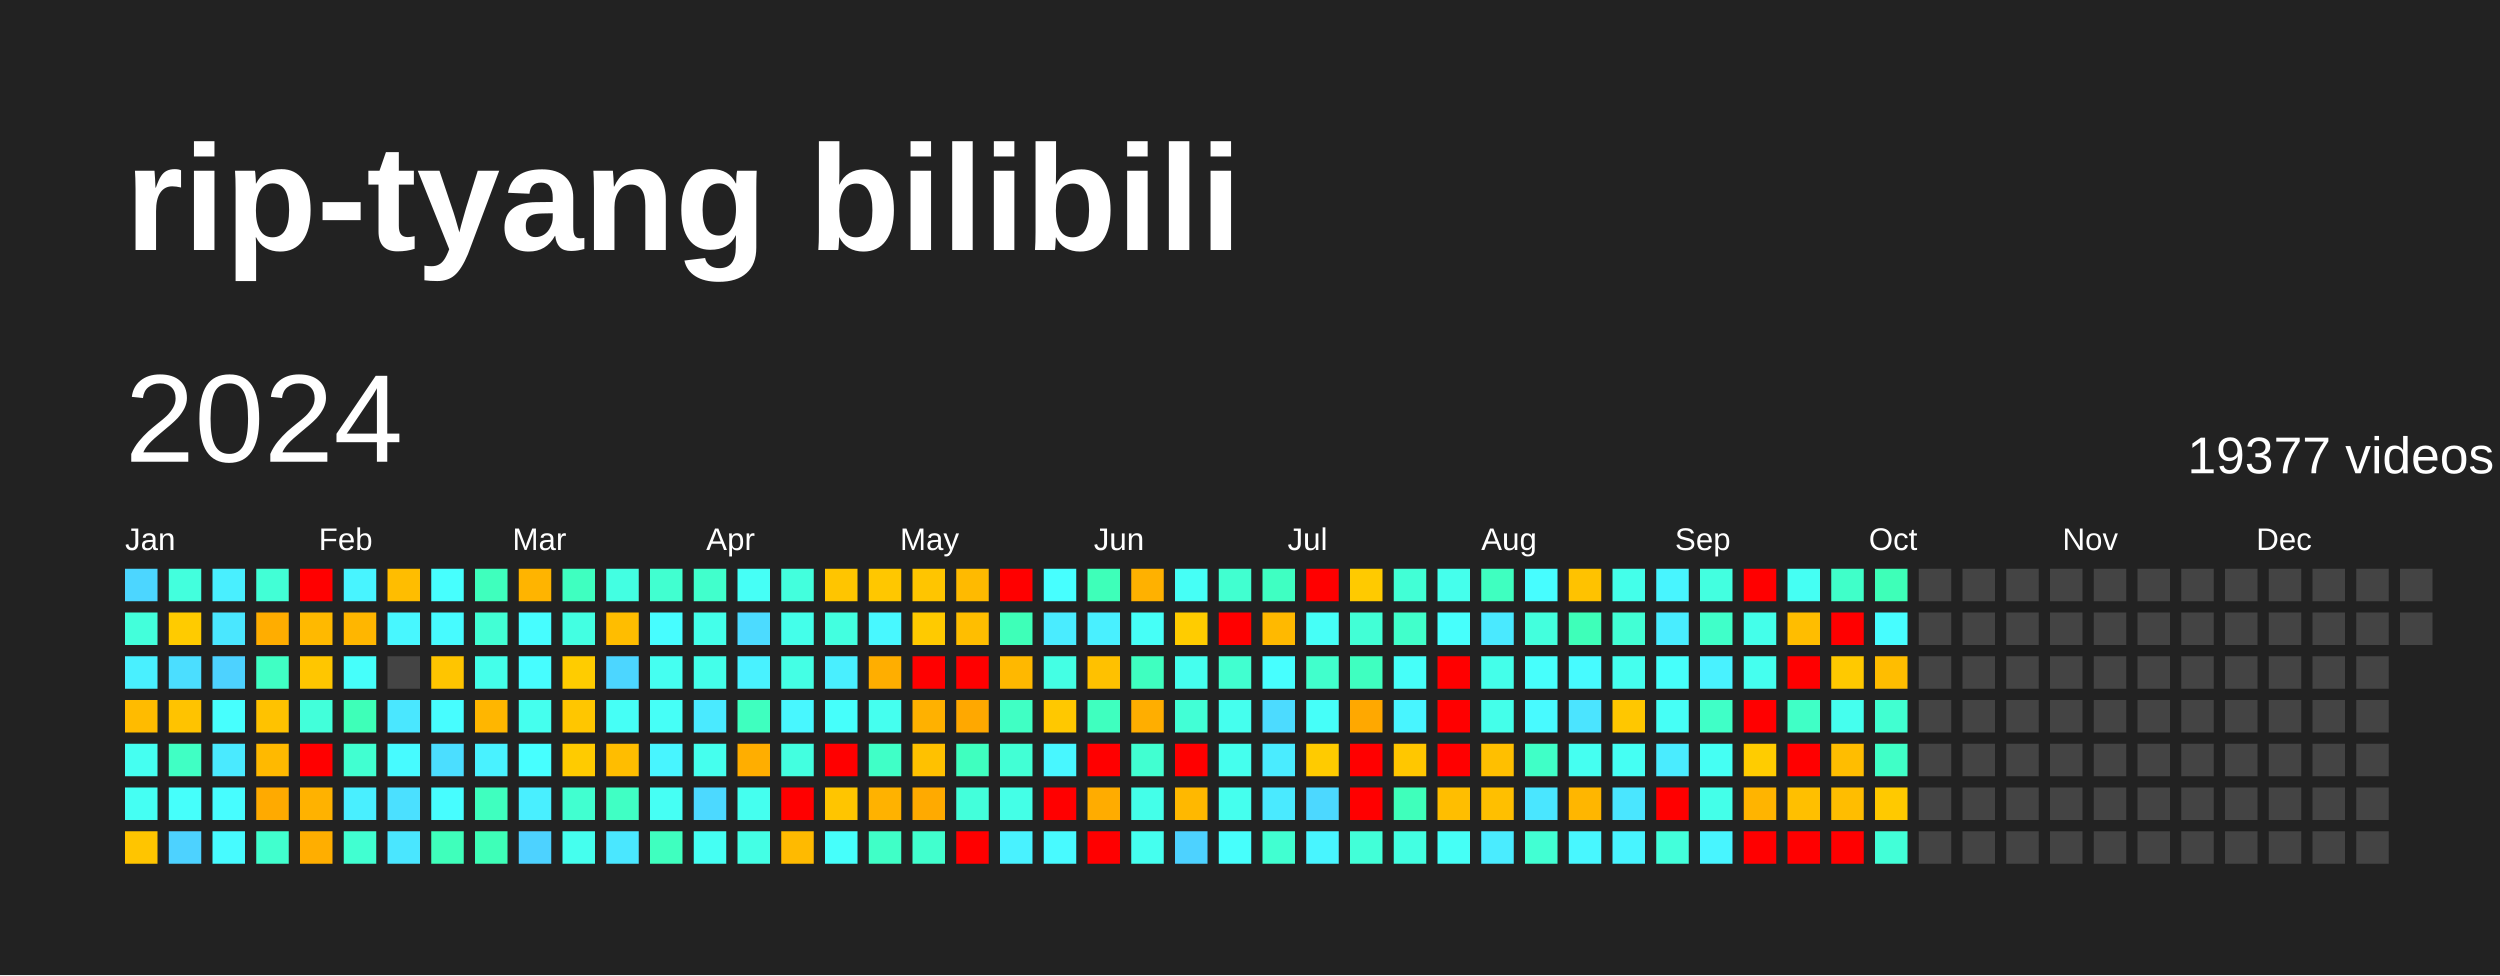
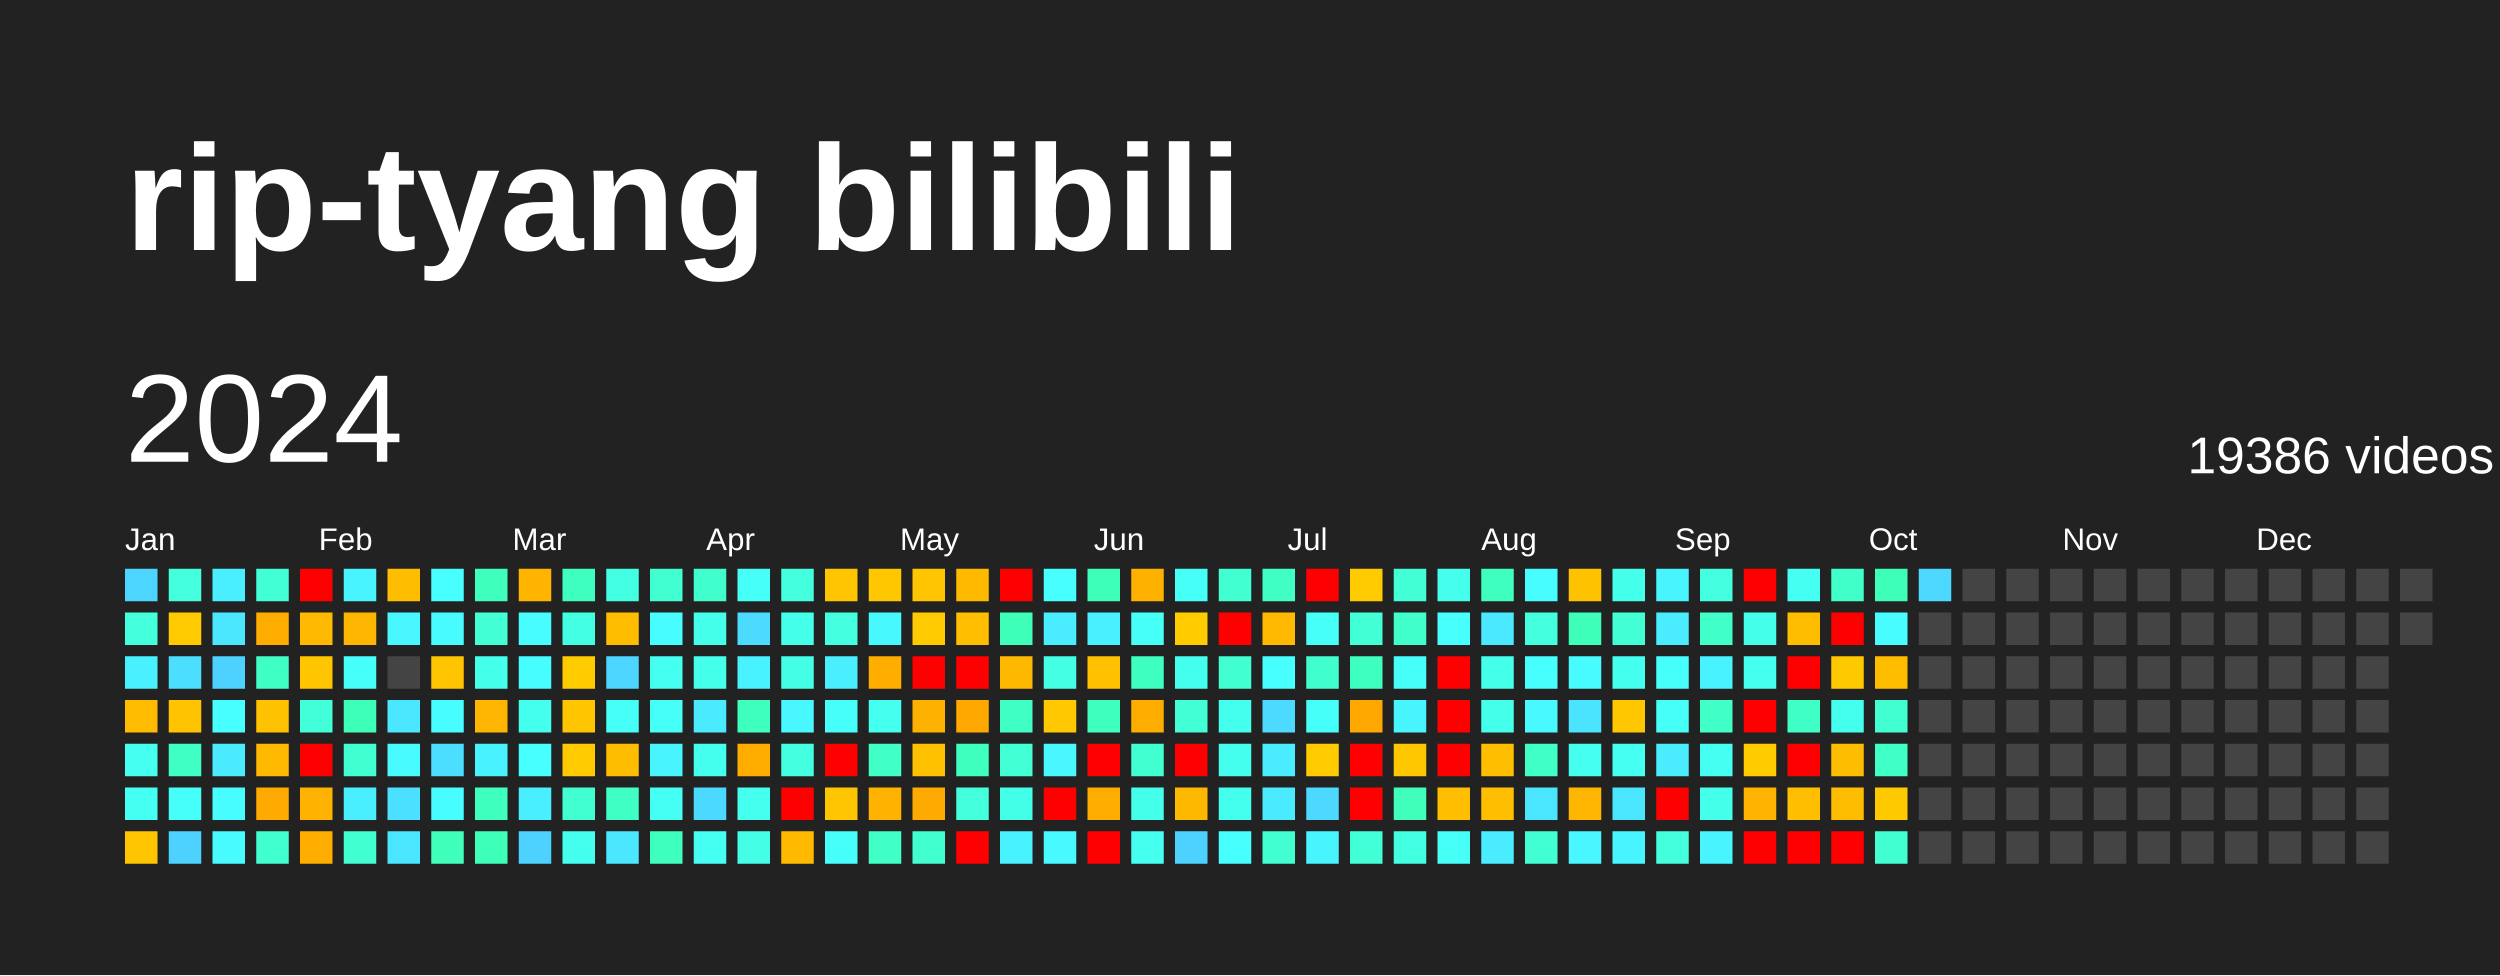
<svg xmlns="http://www.w3.org/2000/svg" baseProfile="full" height="78mm" version="1.1" viewBox="0,0,200,78" width="200mm">
  <defs />
  <rect fill="#222222" height="78" width="200" x="0" y="0" />
  <text fill="#FFFFFF" style="font-size:12px; font-family:Arial; font-weight:bold;" x="10" y="20">rip-tyang bilibili</text>
  <text dominant-baseline="hanging" fill="#FFFFFF" style="font-size:10.0px; font-family:Arial;" x="10" y="30">2024</text>
-   <text dominant-baseline="hanging" fill="#FFFFFF" style="font-size:4.125px; font-family:Arial;" x="175" y="35">19377 videos</text>
+   <text dominant-baseline="hanging" fill="#FFFFFF" style="font-size:4.125px; font-family:Arial;" x="175" y="35">19386 videos</text>
  <text fill="#FFFFFF" style="font-size:2.5px; font-family:Arial" x="10.0" y="44">Jan</text>
  <text fill="#FFFFFF" style="font-size:2.5px; font-family:Arial" x="25.5" y="44">Feb</text>
  <text fill="#FFFFFF" style="font-size:2.5px; font-family:Arial" x="41.0" y="44">Mar</text>
  <text fill="#FFFFFF" style="font-size:2.5px; font-family:Arial" x="56.5" y="44">Apr</text>
  <text fill="#FFFFFF" style="font-size:2.5px; font-family:Arial" x="72.0" y="44">May</text>
  <text fill="#FFFFFF" style="font-size:2.5px; font-family:Arial" x="87.5" y="44">Jun</text>
  <text fill="#FFFFFF" style="font-size:2.5px; font-family:Arial" x="103.0" y="44">Jul</text>
  <text fill="#FFFFFF" style="font-size:2.5px; font-family:Arial" x="118.5" y="44">Aug</text>
  <text fill="#FFFFFF" style="font-size:2.5px; font-family:Arial" x="134.0" y="44">Sep</text>
  <text fill="#FFFFFF" style="font-size:2.5px; font-family:Arial" x="149.5" y="44">Oct</text>
  <text fill="#FFFFFF" style="font-size:2.5px; font-family:Arial" x="165.0" y="44">Nov</text>
  <text fill="#FFFFFF" style="font-size:2.5px; font-family:Arial" x="180.5" y="44">Dec</text>
  <rect fill="#4cd6ff" height="2.6" width="2.6" x="10.0" y="45.5" />
  <rect fill="#43ffdb" height="2.6" width="2.6" x="10.0" y="49.0" />
  <rect fill="#49f0ff" height="2.6" width="2.6" x="10.0" y="52.5" />
  <rect fill="#ffbb00" height="2.6" width="2.6" x="10.0" y="56.0" />
  <rect fill="#45fff1" height="2.6" width="2.6" x="10.0" y="59.5" />
  <rect fill="#45fff3" height="2.6" width="2.6" x="10.0" y="63.0" />
  <rect fill="#ffc500" height="2.6" width="2.6" x="10.0" y="66.5" />
  <rect fill="#43ffdd" height="2.6" width="2.6" x="13.5" y="45.5" />
  <rect fill="#ffcb00" height="2.6" width="2.6" x="13.5" y="49.0" />
  <rect fill="#4bdeff" height="2.6" width="2.6" x="13.5" y="52.5" />
  <rect fill="#ffc300" height="2.6" width="2.6" x="13.5" y="56.0" />
  <rect fill="#40ffc4" height="2.6" width="2.6" x="13.5" y="59.5" />
  <rect fill="#46fffb" height="2.6" width="2.6" x="13.5" y="63.0" />
  <rect fill="#4dd2ff" height="2.6" width="2.6" x="13.5" y="66.5" />
  <rect fill="#49efff" height="2.6" width="2.6" x="17.0" y="45.5" />
  <rect fill="#4ae7ff" height="2.6" width="2.6" x="17.0" y="49.0" />
  <rect fill="#4dd2ff" height="2.6" width="2.6" x="17.0" y="52.5" />
  <rect fill="#47fffe" height="2.6" width="2.6" x="17.0" y="56.0" />
  <rect fill="#4aeaff" height="2.6" width="2.6" x="17.0" y="59.5" />
  <rect fill="#47fdff" height="2.6" width="2.6" x="17.0" y="63.0" />
  <rect fill="#47fbff" height="2.6" width="2.6" x="17.0" y="66.5" />
  <rect fill="#42ffd6" height="2.6" width="2.6" x="20.5" y="45.5" />
  <rect fill="#ffad00" height="2.6" width="2.6" x="20.5" y="49.0" />
  <rect fill="#40ffc4" height="2.6" width="2.6" x="20.5" y="52.5" />
  <rect fill="#ffc200" height="2.6" width="2.6" x="20.5" y="56.0" />
  <rect fill="#ffb900" height="2.6" width="2.6" x="20.5" y="59.5" />
  <rect fill="#ffaa00" height="2.6" width="2.6" x="20.5" y="63.0" />
  <rect fill="#41ffce" height="2.6" width="2.6" x="20.5" y="66.5" />
  <rect fill="red" height="2.6" width="2.6" x="24.0" y="45.5" />
  <rect fill="#ffb900" height="2.6" width="2.6" x="24.0" y="49.0" />
  <rect fill="#ffc600" height="2.6" width="2.6" x="24.0" y="52.5" />
  <rect fill="#42ffda" height="2.6" width="2.6" x="24.0" y="56.0" />
  <rect fill="red" height="2.6" width="2.6" x="24.0" y="59.5" />
  <rect fill="#ffb200" height="2.6" width="2.6" x="24.0" y="63.0" />
  <rect fill="#ffae00" height="2.6" width="2.6" x="24.0" y="66.5" />
  <rect fill="#48f4ff" height="2.6" width="2.6" x="27.5" y="45.5" />
  <rect fill="#ffb600" height="2.6" width="2.6" x="27.5" y="49.0" />
  <rect fill="#46fffb" height="2.6" width="2.6" x="27.5" y="52.5" />
  <rect fill="#3effb8" height="2.6" width="2.6" x="27.5" y="56.0" />
  <rect fill="#41ffd1" height="2.6" width="2.6" x="27.5" y="59.5" />
  <rect fill="#49efff" height="2.6" width="2.6" x="27.5" y="63.0" />
  <rect fill="#41ffd1" height="2.6" width="2.6" x="27.5" y="66.5" />
  <rect fill="#ffbd00" height="2.6" width="2.6" x="31.0" y="45.5" />
  <rect fill="#48f7ff" height="2.6" width="2.6" x="31.0" y="49.0" />
  <rect fill="#444444" height="2.6" width="2.6" x="31.0" y="52.5" />
  <rect fill="#4ae7ff" height="2.6" width="2.6" x="31.0" y="56.0" />
  <rect fill="#47fbff" height="2.6" width="2.6" x="31.0" y="59.5" />
  <rect fill="#4be0ff" height="2.6" width="2.6" x="31.0" y="63.0" />
  <rect fill="#4ae6ff" height="2.6" width="2.6" x="31.0" y="66.5" />
  <rect fill="#47fffe" height="2.6" width="2.6" x="34.5" y="45.5" />
  <rect fill="#47fbff" height="2.6" width="2.6" x="34.5" y="49.0" />
  <rect fill="#ffc500" height="2.6" width="2.6" x="34.5" y="52.5" />
  <rect fill="#47fdff" height="2.6" width="2.6" x="34.5" y="56.0" />
  <rect fill="#4bdeff" height="2.6" width="2.6" x="34.5" y="59.5" />
  <rect fill="#47fdff" height="2.6" width="2.6" x="34.5" y="63.0" />
  <rect fill="#3fffbb" height="2.6" width="2.6" x="34.5" y="66.5" />
  <rect fill="#3fffbd" height="2.6" width="2.6" x="38.0" y="45.5" />
  <rect fill="#42ffd5" height="2.6" width="2.6" x="38.0" y="49.0" />
  <rect fill="#44ffea" height="2.6" width="2.6" x="38.0" y="52.5" />
  <rect fill="#ffb600" height="2.6" width="2.6" x="38.0" y="56.0" />
  <rect fill="#49f2ff" height="2.6" width="2.6" x="38.0" y="59.5" />
  <rect fill="#3fffbf" height="2.6" width="2.6" x="38.0" y="63.0" />
  <rect fill="#3effb8" height="2.6" width="2.6" x="38.0" y="66.5" />
  <rect fill="#ffb400" height="2.6" width="2.6" x="41.5" y="45.5" />
  <rect fill="#47fdff" height="2.6" width="2.6" x="41.5" y="49.0" />
  <rect fill="#47fdff" height="2.6" width="2.6" x="41.5" y="52.5" />
  <rect fill="#45ffee" height="2.6" width="2.6" x="41.5" y="56.0" />
  <rect fill="#47ffff" height="2.6" width="2.6" x="41.5" y="59.5" />
  <rect fill="#49efff" height="2.6" width="2.6" x="41.5" y="63.0" />
  <rect fill="#4dd2ff" height="2.6" width="2.6" x="41.5" y="66.5" />
  <rect fill="#3fffc0" height="2.6" width="2.6" x="45.0" y="45.5" />
  <rect fill="#43ffe2" height="2.6" width="2.6" x="45.0" y="49.0" />
  <rect fill="#ffcc00" height="2.6" width="2.6" x="45.0" y="52.5" />
  <rect fill="#ffc600" height="2.6" width="2.6" x="45.0" y="56.0" />
  <rect fill="#ffcb00" height="2.6" width="2.6" x="45.0" y="59.5" />
  <rect fill="#41ffd0" height="2.6" width="2.6" x="45.0" y="63.0" />
  <rect fill="#45ffee" height="2.6" width="2.6" x="45.0" y="66.5" />
  <rect fill="#43ffe2" height="2.6" width="2.6" x="48.5" y="45.5" />
  <rect fill="#ffbd00" height="2.6" width="2.6" x="48.5" y="49.0" />
  <rect fill="#4cd6ff" height="2.6" width="2.6" x="48.5" y="52.5" />
  <rect fill="#46fff6" height="2.6" width="2.6" x="48.5" y="56.0" />
  <rect fill="#ffbd00" height="2.6" width="2.6" x="48.5" y="59.5" />
  <rect fill="#40ffc4" height="2.6" width="2.6" x="48.5" y="63.0" />
  <rect fill="#4ae7ff" height="2.6" width="2.6" x="48.5" y="66.5" />
  <rect fill="#41ffd0" height="2.6" width="2.6" x="52.0" y="45.5" />
  <rect fill="#47fdff" height="2.6" width="2.6" x="52.0" y="49.0" />
  <rect fill="#45fff1" height="2.6" width="2.6" x="52.0" y="52.5" />
  <rect fill="#46fff7" height="2.6" width="2.6" x="52.0" y="56.0" />
  <rect fill="#48f5ff" height="2.6" width="2.6" x="52.0" y="59.5" />
  <rect fill="#46fff4" height="2.6" width="2.6" x="52.0" y="63.0" />
  <rect fill="#3fffbf" height="2.6" width="2.6" x="52.0" y="66.5" />
  <rect fill="#41ffcc" height="2.6" width="2.6" x="55.5" y="45.5" />
  <rect fill="#44ffea" height="2.6" width="2.6" x="55.5" y="49.0" />
  <rect fill="#44ffea" height="2.6" width="2.6" x="55.5" y="52.5" />
  <rect fill="#4aeaff" height="2.6" width="2.6" x="55.5" y="56.0" />
  <rect fill="#45ffee" height="2.6" width="2.6" x="55.5" y="59.5" />
  <rect fill="#4cd9ff" height="2.6" width="2.6" x="55.5" y="63.0" />
  <rect fill="#45fff3" height="2.6" width="2.6" x="55.5" y="66.5" />
  <rect fill="#46fff6" height="2.6" width="2.6" x="59.0" y="45.5" />
  <rect fill="#4cdbff" height="2.6" width="2.6" x="59.0" y="49.0" />
  <rect fill="#49f2ff" height="2.6" width="2.6" x="59.0" y="52.5" />
  <rect fill="#3fffbf" height="2.6" width="2.6" x="59.0" y="56.0" />
  <rect fill="#ffae00" height="2.6" width="2.6" x="59.0" y="59.5" />
  <rect fill="#45ffef" height="2.6" width="2.6" x="59.0" y="63.0" />
  <rect fill="#44ffe5" height="2.6" width="2.6" x="59.0" y="66.5" />
  <rect fill="#43ffdd" height="2.6" width="2.6" x="62.5" y="45.5" />
  <rect fill="#44ffea" height="2.6" width="2.6" x="62.5" y="49.0" />
  <rect fill="#44ffe5" height="2.6" width="2.6" x="62.5" y="52.5" />
  <rect fill="#48f7ff" height="2.6" width="2.6" x="62.5" y="56.0" />
  <rect fill="#43ffe0" height="2.6" width="2.6" x="62.5" y="59.5" />
  <rect fill="red" height="2.6" width="2.6" x="62.5" y="63.0" />
  <rect fill="#ffba00" height="2.6" width="2.6" x="62.5" y="66.5" />
  <rect fill="#ffc500" height="2.6" width="2.6" x="66.0" y="45.5" />
  <rect fill="#43ffe0" height="2.6" width="2.6" x="66.0" y="49.0" />
  <rect fill="#49efff" height="2.6" width="2.6" x="66.0" y="52.5" />
  <rect fill="#46fffb" height="2.6" width="2.6" x="66.0" y="56.0" />
  <rect fill="red" height="2.6" width="2.6" x="66.0" y="59.5" />
  <rect fill="#ffc500" height="2.6" width="2.6" x="66.0" y="63.0" />
  <rect fill="#46fffb" height="2.6" width="2.6" x="66.0" y="66.5" />
  <rect fill="#ffc700" height="2.6" width="2.6" x="69.5" y="45.5" />
  <rect fill="#48f8ff" height="2.6" width="2.6" x="69.5" y="49.0" />
  <rect fill="#ffae00" height="2.6" width="2.6" x="69.5" y="52.5" />
  <rect fill="#45ffef" height="2.6" width="2.6" x="69.5" y="56.0" />
  <rect fill="#40ffc7" height="2.6" width="2.6" x="69.5" y="59.5" />
  <rect fill="#ffb200" height="2.6" width="2.6" x="69.5" y="63.0" />
  <rect fill="#40ffc7" height="2.6" width="2.6" x="69.5" y="66.5" />
  <rect fill="#ffc500" height="2.6" width="2.6" x="73.0" y="45.5" />
  <rect fill="#ffca00" height="2.6" width="2.6" x="73.0" y="49.0" />
  <rect fill="red" height="2.6" width="2.6" x="73.0" y="52.5" />
  <rect fill="#ffb100" height="2.6" width="2.6" x="73.0" y="56.0" />
  <rect fill="#ffc100" height="2.6" width="2.6" x="73.0" y="59.5" />
  <rect fill="#ffaa00" height="2.6" width="2.6" x="73.0" y="63.0" />
  <rect fill="#41ffce" height="2.6" width="2.6" x="73.0" y="66.5" />
  <rect fill="#ffba00" height="2.6" width="2.6" x="76.5" y="45.5" />
  <rect fill="#ffbe00" height="2.6" width="2.6" x="76.5" y="49.0" />
  <rect fill="red" height="2.6" width="2.6" x="76.5" y="52.5" />
  <rect fill="#ffa800" height="2.6" width="2.6" x="76.5" y="56.0" />
  <rect fill="#3fffbf" height="2.6" width="2.6" x="76.5" y="59.5" />
  <rect fill="#43ffdb" height="2.6" width="2.6" x="76.5" y="63.0" />
  <rect fill="red" height="2.6" width="2.6" x="76.5" y="66.5" />
  <rect fill="red" height="2.6" width="2.6" x="80.0" y="45.5" />
  <rect fill="#3effb8" height="2.6" width="2.6" x="80.0" y="49.0" />
  <rect fill="#ffb800" height="2.6" width="2.6" x="80.0" y="52.5" />
  <rect fill="#40ffc4" height="2.6" width="2.6" x="80.0" y="56.0" />
  <rect fill="#42ffd5" height="2.6" width="2.6" x="80.0" y="59.5" />
  <rect fill="#44ffe7" height="2.6" width="2.6" x="80.0" y="63.0" />
  <rect fill="#49f2ff" height="2.6" width="2.6" x="80.0" y="66.5" />
  <rect fill="#47ffff" height="2.6" width="2.6" x="83.5" y="45.5" />
  <rect fill="#4aecff" height="2.6" width="2.6" x="83.5" y="49.0" />
  <rect fill="#44ffe4" height="2.6" width="2.6" x="83.5" y="52.5" />
  <rect fill="#ffc800" height="2.6" width="2.6" x="83.5" y="56.0" />
  <rect fill="#48f7ff" height="2.6" width="2.6" x="83.5" y="59.5" />
  <rect fill="red" height="2.6" width="2.6" x="83.5" y="63.0" />
  <rect fill="#48faff" height="2.6" width="2.6" x="83.5" y="66.5" />
  <rect fill="#3effb9" height="2.6" width="2.6" x="87.0" y="45.5" />
  <rect fill="#49f0ff" height="2.6" width="2.6" x="87.0" y="49.0" />
  <rect fill="#ffc100" height="2.6" width="2.6" x="87.0" y="52.5" />
  <rect fill="#3fffbf" height="2.6" width="2.6" x="87.0" y="56.0" />
  <rect fill="red" height="2.6" width="2.6" x="87.0" y="59.5" />
  <rect fill="#ffac00" height="2.6" width="2.6" x="87.0" y="63.0" />
  <rect fill="red" height="2.6" width="2.6" x="87.0" y="66.5" />
  <rect fill="#ffb100" height="2.6" width="2.6" x="90.5" y="45.5" />
  <rect fill="#46fff7" height="2.6" width="2.6" x="90.5" y="49.0" />
  <rect fill="#3fffc0" height="2.6" width="2.6" x="90.5" y="52.5" />
  <rect fill="#ffae00" height="2.6" width="2.6" x="90.5" y="56.0" />
  <rect fill="#41ffd1" height="2.6" width="2.6" x="90.5" y="59.5" />
  <rect fill="#44ffe9" height="2.6" width="2.6" x="90.5" y="63.0" />
  <rect fill="#45ffef" height="2.6" width="2.6" x="90.5" y="66.5" />
  <rect fill="#46fff6" height="2.6" width="2.6" x="94.0" y="45.5" />
  <rect fill="#ffcc00" height="2.6" width="2.6" x="94.0" y="49.0" />
  <rect fill="#45ffee" height="2.6" width="2.6" x="94.0" y="52.5" />
  <rect fill="#42ffd6" height="2.6" width="2.6" x="94.0" y="56.0" />
  <rect fill="red" height="2.6" width="2.6" x="94.0" y="59.5" />
  <rect fill="#ffb800" height="2.6" width="2.6" x="94.0" y="63.0" />
  <rect fill="#4dd2ff" height="2.6" width="2.6" x="94.0" y="66.5" />
  <rect fill="#41ffd0" height="2.6" width="2.6" x="97.5" y="45.5" />
  <rect fill="red" height="2.6" width="2.6" x="97.5" y="49.0" />
  <rect fill="#41ffd0" height="2.6" width="2.6" x="97.5" y="52.5" />
  <rect fill="#45ffee" height="2.6" width="2.6" x="97.5" y="56.0" />
  <rect fill="#45ffee" height="2.6" width="2.6" x="97.5" y="59.5" />
  <rect fill="#45ffee" height="2.6" width="2.6" x="97.5" y="63.0" />
  <rect fill="#47fffc" height="2.6" width="2.6" x="97.5" y="66.5" />
  <rect fill="#3fffc2" height="2.6" width="2.6" x="101.0" y="45.5" />
  <rect fill="#ffb900" height="2.6" width="2.6" x="101.0" y="49.0" />
  <rect fill="#47ffff" height="2.6" width="2.6" x="101.0" y="52.5" />
  <rect fill="#4cdbff" height="2.6" width="2.6" x="101.0" y="56.0" />
  <rect fill="#4aecff" height="2.6" width="2.6" x="101.0" y="59.5" />
  <rect fill="#4aeaff" height="2.6" width="2.6" x="101.0" y="63.0" />
  <rect fill="#41ffd1" height="2.6" width="2.6" x="101.0" y="66.5" />
  <rect fill="red" height="2.6" width="2.6" x="104.5" y="45.5" />
  <rect fill="#46fff7" height="2.6" width="2.6" x="104.5" y="49.0" />
  <rect fill="#41ffcc" height="2.6" width="2.6" x="104.5" y="52.5" />
  <rect fill="#46fff9" height="2.6" width="2.6" x="104.5" y="56.0" />
  <rect fill="#ffcb00" height="2.6" width="2.6" x="104.5" y="59.5" />
  <rect fill="#4cd8ff" height="2.6" width="2.6" x="104.5" y="63.0" />
  <rect fill="#48f5ff" height="2.6" width="2.6" x="104.5" y="66.5" />
  <rect fill="#ffca00" height="2.6" width="2.6" x="108.0" y="45.5" />
  <rect fill="#42ffd6" height="2.6" width="2.6" x="108.0" y="49.0" />
  <rect fill="#3fffc0" height="2.6" width="2.6" x="108.0" y="52.5" />
  <rect fill="#ffa800" height="2.6" width="2.6" x="108.0" y="56.0" />
  <rect fill="red" height="2.6" width="2.6" x="108.0" y="59.5" />
  <rect fill="red" height="2.6" width="2.6" x="108.0" y="63.0" />
  <rect fill="#42ffd8" height="2.6" width="2.6" x="108.0" y="66.5" />
  <rect fill="#42ffd6" height="2.6" width="2.6" x="111.5" y="45.5" />
  <rect fill="#41ffcb" height="2.6" width="2.6" x="111.5" y="49.0" />
  <rect fill="#46fff9" height="2.6" width="2.6" x="111.5" y="52.5" />
  <rect fill="#48f5ff" height="2.6" width="2.6" x="111.5" y="56.0" />
  <rect fill="#ffc700" height="2.6" width="2.6" x="111.5" y="59.5" />
  <rect fill="#3fffbb" height="2.6" width="2.6" x="111.5" y="63.0" />
  <rect fill="#43ffe2" height="2.6" width="2.6" x="111.5" y="66.5" />
  <rect fill="#45ffec" height="2.6" width="2.6" x="115.0" y="45.5" />
  <rect fill="#47fffc" height="2.6" width="2.6" x="115.0" y="49.0" />
  <rect fill="red" height="2.6" width="2.6" x="115.0" y="52.5" />
  <rect fill="red" height="2.6" width="2.6" x="115.0" y="56.0" />
  <rect fill="red" height="2.6" width="2.6" x="115.0" y="59.5" />
  <rect fill="#ffbe00" height="2.6" width="2.6" x="115.0" y="63.0" />
  <rect fill="#46fff6" height="2.6" width="2.6" x="115.0" y="66.5" />
  <rect fill="#3fffc0" height="2.6" width="2.6" x="118.5" y="45.5" />
  <rect fill="#4ae9ff" height="2.6" width="2.6" x="118.5" y="49.0" />
  <rect fill="#44ffea" height="2.6" width="2.6" x="118.5" y="52.5" />
  <rect fill="#44ffea" height="2.6" width="2.6" x="118.5" y="56.0" />
  <rect fill="#ffbf00" height="2.6" width="2.6" x="118.5" y="59.5" />
  <rect fill="#ffbf00" height="2.6" width="2.6" x="118.5" y="63.0" />
  <rect fill="#4aecff" height="2.6" width="2.6" x="118.5" y="66.5" />
  <rect fill="#47fdff" height="2.6" width="2.6" x="122.0" y="45.5" />
  <rect fill="#43ffdd" height="2.6" width="2.6" x="122.0" y="49.0" />
  <rect fill="#47fffc" height="2.6" width="2.6" x="122.0" y="52.5" />
  <rect fill="#48faff" height="2.6" width="2.6" x="122.0" y="56.0" />
  <rect fill="#40ffc7" height="2.6" width="2.6" x="122.0" y="59.5" />
  <rect fill="#4ae6ff" height="2.6" width="2.6" x="122.0" y="63.0" />
  <rect fill="#42ffd3" height="2.6" width="2.6" x="122.0" y="66.5" />
  <rect fill="#ffc200" height="2.6" width="2.6" x="125.5" y="45.5" />
  <rect fill="#3effb9" height="2.6" width="2.6" x="125.5" y="49.0" />
  <rect fill="#47fbff" height="2.6" width="2.6" x="125.5" y="52.5" />
  <rect fill="#4be4ff" height="2.6" width="2.6" x="125.5" y="56.0" />
  <rect fill="#45fff1" height="2.6" width="2.6" x="125.5" y="59.5" />
  <rect fill="#ffb600" height="2.6" width="2.6" x="125.5" y="63.0" />
  <rect fill="#48f7ff" height="2.6" width="2.6" x="125.5" y="66.5" />
  <rect fill="#44ffea" height="2.6" width="2.6" x="129.0" y="45.5" />
  <rect fill="#42ffd5" height="2.6" width="2.6" x="129.0" y="49.0" />
  <rect fill="#45ffee" height="2.6" width="2.6" x="129.0" y="52.5" />
  <rect fill="#ffc700" height="2.6" width="2.6" x="129.0" y="56.0" />
  <rect fill="#45fff3" height="2.6" width="2.6" x="129.0" y="59.5" />
  <rect fill="#4ae6ff" height="2.6" width="2.6" x="129.0" y="63.0" />
  <rect fill="#48f4ff" height="2.6" width="2.6" x="129.0" y="66.5" />
  <rect fill="#48f5ff" height="2.6" width="2.6" x="132.5" y="45.5" />
  <rect fill="#49edff" height="2.6" width="2.6" x="132.5" y="49.0" />
  <rect fill="#46fffb" height="2.6" width="2.6" x="132.5" y="52.5" />
  <rect fill="#46fff6" height="2.6" width="2.6" x="132.5" y="56.0" />
  <rect fill="#4aecff" height="2.6" width="2.6" x="132.5" y="59.5" />
  <rect fill="red" height="2.6" width="2.6" x="132.5" y="63.0" />
  <rect fill="#43ffdb" height="2.6" width="2.6" x="132.5" y="66.5" />
  <rect fill="#43ffe0" height="2.6" width="2.6" x="136.0" y="45.5" />
  <rect fill="#40ffc9" height="2.6" width="2.6" x="136.0" y="49.0" />
  <rect fill="#49f2ff" height="2.6" width="2.6" x="136.0" y="52.5" />
  <rect fill="#40ffc7" height="2.6" width="2.6" x="136.0" y="56.0" />
  <rect fill="#45fff3" height="2.6" width="2.6" x="136.0" y="59.5" />
  <rect fill="#44ffe9" height="2.6" width="2.6" x="136.0" y="63.0" />
  <rect fill="#48f5ff" height="2.6" width="2.6" x="136.0" y="66.5" />
  <rect fill="red" height="2.6" width="2.6" x="139.5" y="45.5" />
  <rect fill="#44ffea" height="2.6" width="2.6" x="139.5" y="49.0" />
  <rect fill="#45ffef" height="2.6" width="2.6" x="139.5" y="52.5" />
  <rect fill="red" height="2.6" width="2.6" x="139.5" y="56.0" />
  <rect fill="#ffcc00" height="2.6" width="2.6" x="139.5" y="59.5" />
  <rect fill="#ffb400" height="2.6" width="2.6" x="139.5" y="63.0" />
  <rect fill="red" height="2.6" width="2.6" x="139.5" y="66.5" />
  <rect fill="#45fff3" height="2.6" width="2.6" x="143.0" y="45.5" />
  <rect fill="#ffbd00" height="2.6" width="2.6" x="143.0" y="49.0" />
  <rect fill="red" height="2.6" width="2.6" x="143.0" y="52.5" />
  <rect fill="#40ffc6" height="2.6" width="2.6" x="143.0" y="56.0" />
  <rect fill="red" height="2.6" width="2.6" x="143.0" y="59.5" />
  <rect fill="#ffbf00" height="2.6" width="2.6" x="143.0" y="63.0" />
  <rect fill="red" height="2.6" width="2.6" x="143.0" y="66.5" />
  <rect fill="#40ffc9" height="2.6" width="2.6" x="146.5" y="45.5" />
  <rect fill="red" height="2.6" width="2.6" x="146.5" y="49.0" />
  <rect fill="#ffc900" height="2.6" width="2.6" x="146.5" y="52.5" />
  <rect fill="#45ffee" height="2.6" width="2.6" x="146.5" y="56.0" />
  <rect fill="#ffbd00" height="2.6" width="2.6" x="146.5" y="59.5" />
  <rect fill="#ffbd00" height="2.6" width="2.6" x="146.5" y="63.0" />
  <rect fill="red" height="2.6" width="2.6" x="146.5" y="66.5" />
  <rect fill="#3effb8" height="2.6" width="2.6" x="150.0" y="45.5" />
  <rect fill="#47fdff" height="2.6" width="2.6" x="150.0" y="49.0" />
  <rect fill="#ffbd00" height="2.6" width="2.6" x="150.0" y="52.5" />
  <rect fill="#41ffd1" height="2.6" width="2.6" x="150.0" y="56.0" />
  <rect fill="#40ffc7" height="2.6" width="2.6" x="150.0" y="59.5" />
  <rect fill="#ffc900" height="2.6" width="2.6" x="150.0" y="63.0" />
-   <rect fill="#42ffd8" height="2.6" width="2.6" x="150.0" y="66.5" />
-   <rect fill="#444444" height="2.6" width="2.6" x="153.5" y="45.5" />
+   <rect fill="#41ffd1" height="2.6" width="2.6" x="150.0" y="66.5" />
+   <rect fill="#4cd8ff" height="2.6" width="2.6" x="153.5" y="45.5" />
  <rect fill="#444444" height="2.6" width="2.6" x="153.5" y="49.0" />
  <rect fill="#444444" height="2.6" width="2.6" x="153.5" y="52.5" />
  <rect fill="#444444" height="2.6" width="2.6" x="153.5" y="56.0" />
  <rect fill="#444444" height="2.6" width="2.6" x="153.5" y="59.5" />
  <rect fill="#444444" height="2.6" width="2.6" x="153.5" y="63.0" />
  <rect fill="#444444" height="2.6" width="2.6" x="153.5" y="66.5" />
  <rect fill="#444444" height="2.6" width="2.6" x="157.0" y="45.5" />
  <rect fill="#444444" height="2.6" width="2.6" x="157.0" y="49.0" />
  <rect fill="#444444" height="2.6" width="2.6" x="157.0" y="52.5" />
  <rect fill="#444444" height="2.6" width="2.6" x="157.0" y="56.0" />
  <rect fill="#444444" height="2.6" width="2.6" x="157.0" y="59.5" />
  <rect fill="#444444" height="2.6" width="2.6" x="157.0" y="63.0" />
  <rect fill="#444444" height="2.6" width="2.6" x="157.0" y="66.5" />
  <rect fill="#444444" height="2.6" width="2.6" x="160.5" y="45.5" />
  <rect fill="#444444" height="2.6" width="2.6" x="160.5" y="49.0" />
  <rect fill="#444444" height="2.6" width="2.6" x="160.5" y="52.5" />
  <rect fill="#444444" height="2.6" width="2.6" x="160.5" y="56.0" />
  <rect fill="#444444" height="2.6" width="2.6" x="160.5" y="59.5" />
  <rect fill="#444444" height="2.6" width="2.6" x="160.5" y="63.0" />
  <rect fill="#444444" height="2.6" width="2.6" x="160.5" y="66.5" />
  <rect fill="#444444" height="2.6" width="2.6" x="164.0" y="45.5" />
  <rect fill="#444444" height="2.6" width="2.6" x="164.0" y="49.0" />
  <rect fill="#444444" height="2.6" width="2.6" x="164.0" y="52.5" />
  <rect fill="#444444" height="2.6" width="2.6" x="164.0" y="56.0" />
  <rect fill="#444444" height="2.6" width="2.6" x="164.0" y="59.5" />
  <rect fill="#444444" height="2.6" width="2.6" x="164.0" y="63.0" />
  <rect fill="#444444" height="2.6" width="2.6" x="164.0" y="66.5" />
  <rect fill="#444444" height="2.6" width="2.6" x="167.5" y="45.5" />
  <rect fill="#444444" height="2.6" width="2.6" x="167.5" y="49.0" />
  <rect fill="#444444" height="2.6" width="2.6" x="167.5" y="52.5" />
  <rect fill="#444444" height="2.6" width="2.6" x="167.5" y="56.0" />
  <rect fill="#444444" height="2.6" width="2.6" x="167.5" y="59.5" />
  <rect fill="#444444" height="2.6" width="2.6" x="167.5" y="63.0" />
  <rect fill="#444444" height="2.6" width="2.6" x="167.5" y="66.5" />
  <rect fill="#444444" height="2.6" width="2.6" x="171.0" y="45.5" />
  <rect fill="#444444" height="2.6" width="2.6" x="171.0" y="49.0" />
  <rect fill="#444444" height="2.6" width="2.6" x="171.0" y="52.5" />
  <rect fill="#444444" height="2.6" width="2.6" x="171.0" y="56.0" />
  <rect fill="#444444" height="2.6" width="2.6" x="171.0" y="59.5" />
  <rect fill="#444444" height="2.6" width="2.6" x="171.0" y="63.0" />
  <rect fill="#444444" height="2.6" width="2.6" x="171.0" y="66.5" />
  <rect fill="#444444" height="2.6" width="2.6" x="174.5" y="45.5" />
  <rect fill="#444444" height="2.6" width="2.6" x="174.5" y="49.0" />
  <rect fill="#444444" height="2.6" width="2.6" x="174.5" y="52.5" />
  <rect fill="#444444" height="2.6" width="2.6" x="174.5" y="56.0" />
  <rect fill="#444444" height="2.6" width="2.6" x="174.5" y="59.5" />
  <rect fill="#444444" height="2.6" width="2.6" x="174.5" y="63.0" />
  <rect fill="#444444" height="2.6" width="2.6" x="174.5" y="66.5" />
  <rect fill="#444444" height="2.6" width="2.6" x="178.0" y="45.5" />
  <rect fill="#444444" height="2.6" width="2.6" x="178.0" y="49.0" />
  <rect fill="#444444" height="2.6" width="2.6" x="178.0" y="52.5" />
  <rect fill="#444444" height="2.6" width="2.6" x="178.0" y="56.0" />
  <rect fill="#444444" height="2.6" width="2.6" x="178.0" y="59.5" />
  <rect fill="#444444" height="2.6" width="2.6" x="178.0" y="63.0" />
  <rect fill="#444444" height="2.6" width="2.6" x="178.0" y="66.5" />
  <rect fill="#444444" height="2.6" width="2.6" x="181.5" y="45.5" />
  <rect fill="#444444" height="2.6" width="2.6" x="181.5" y="49.0" />
  <rect fill="#444444" height="2.6" width="2.6" x="181.5" y="52.5" />
  <rect fill="#444444" height="2.6" width="2.6" x="181.5" y="56.0" />
  <rect fill="#444444" height="2.6" width="2.6" x="181.5" y="59.5" />
  <rect fill="#444444" height="2.6" width="2.6" x="181.5" y="63.0" />
  <rect fill="#444444" height="2.6" width="2.6" x="181.5" y="66.5" />
  <rect fill="#444444" height="2.6" width="2.6" x="185.0" y="45.5" />
  <rect fill="#444444" height="2.6" width="2.6" x="185.0" y="49.0" />
  <rect fill="#444444" height="2.6" width="2.6" x="185.0" y="52.5" />
  <rect fill="#444444" height="2.6" width="2.6" x="185.0" y="56.0" />
  <rect fill="#444444" height="2.6" width="2.6" x="185.0" y="59.5" />
  <rect fill="#444444" height="2.6" width="2.6" x="185.0" y="63.0" />
  <rect fill="#444444" height="2.6" width="2.6" x="185.0" y="66.5" />
  <rect fill="#444444" height="2.6" width="2.6" x="188.5" y="45.5" />
  <rect fill="#444444" height="2.6" width="2.6" x="188.5" y="49.0" />
  <rect fill="#444444" height="2.6" width="2.6" x="188.5" y="52.5" />
  <rect fill="#444444" height="2.6" width="2.6" x="188.5" y="56.0" />
  <rect fill="#444444" height="2.6" width="2.6" x="188.5" y="59.5" />
  <rect fill="#444444" height="2.6" width="2.6" x="188.5" y="63.0" />
  <rect fill="#444444" height="2.6" width="2.6" x="188.5" y="66.5" />
  <rect fill="#444444" height="2.6" width="2.6" x="192.0" y="45.5" />
  <rect fill="#444444" height="2.6" width="2.6" x="192.0" y="49.0" />
</svg>
